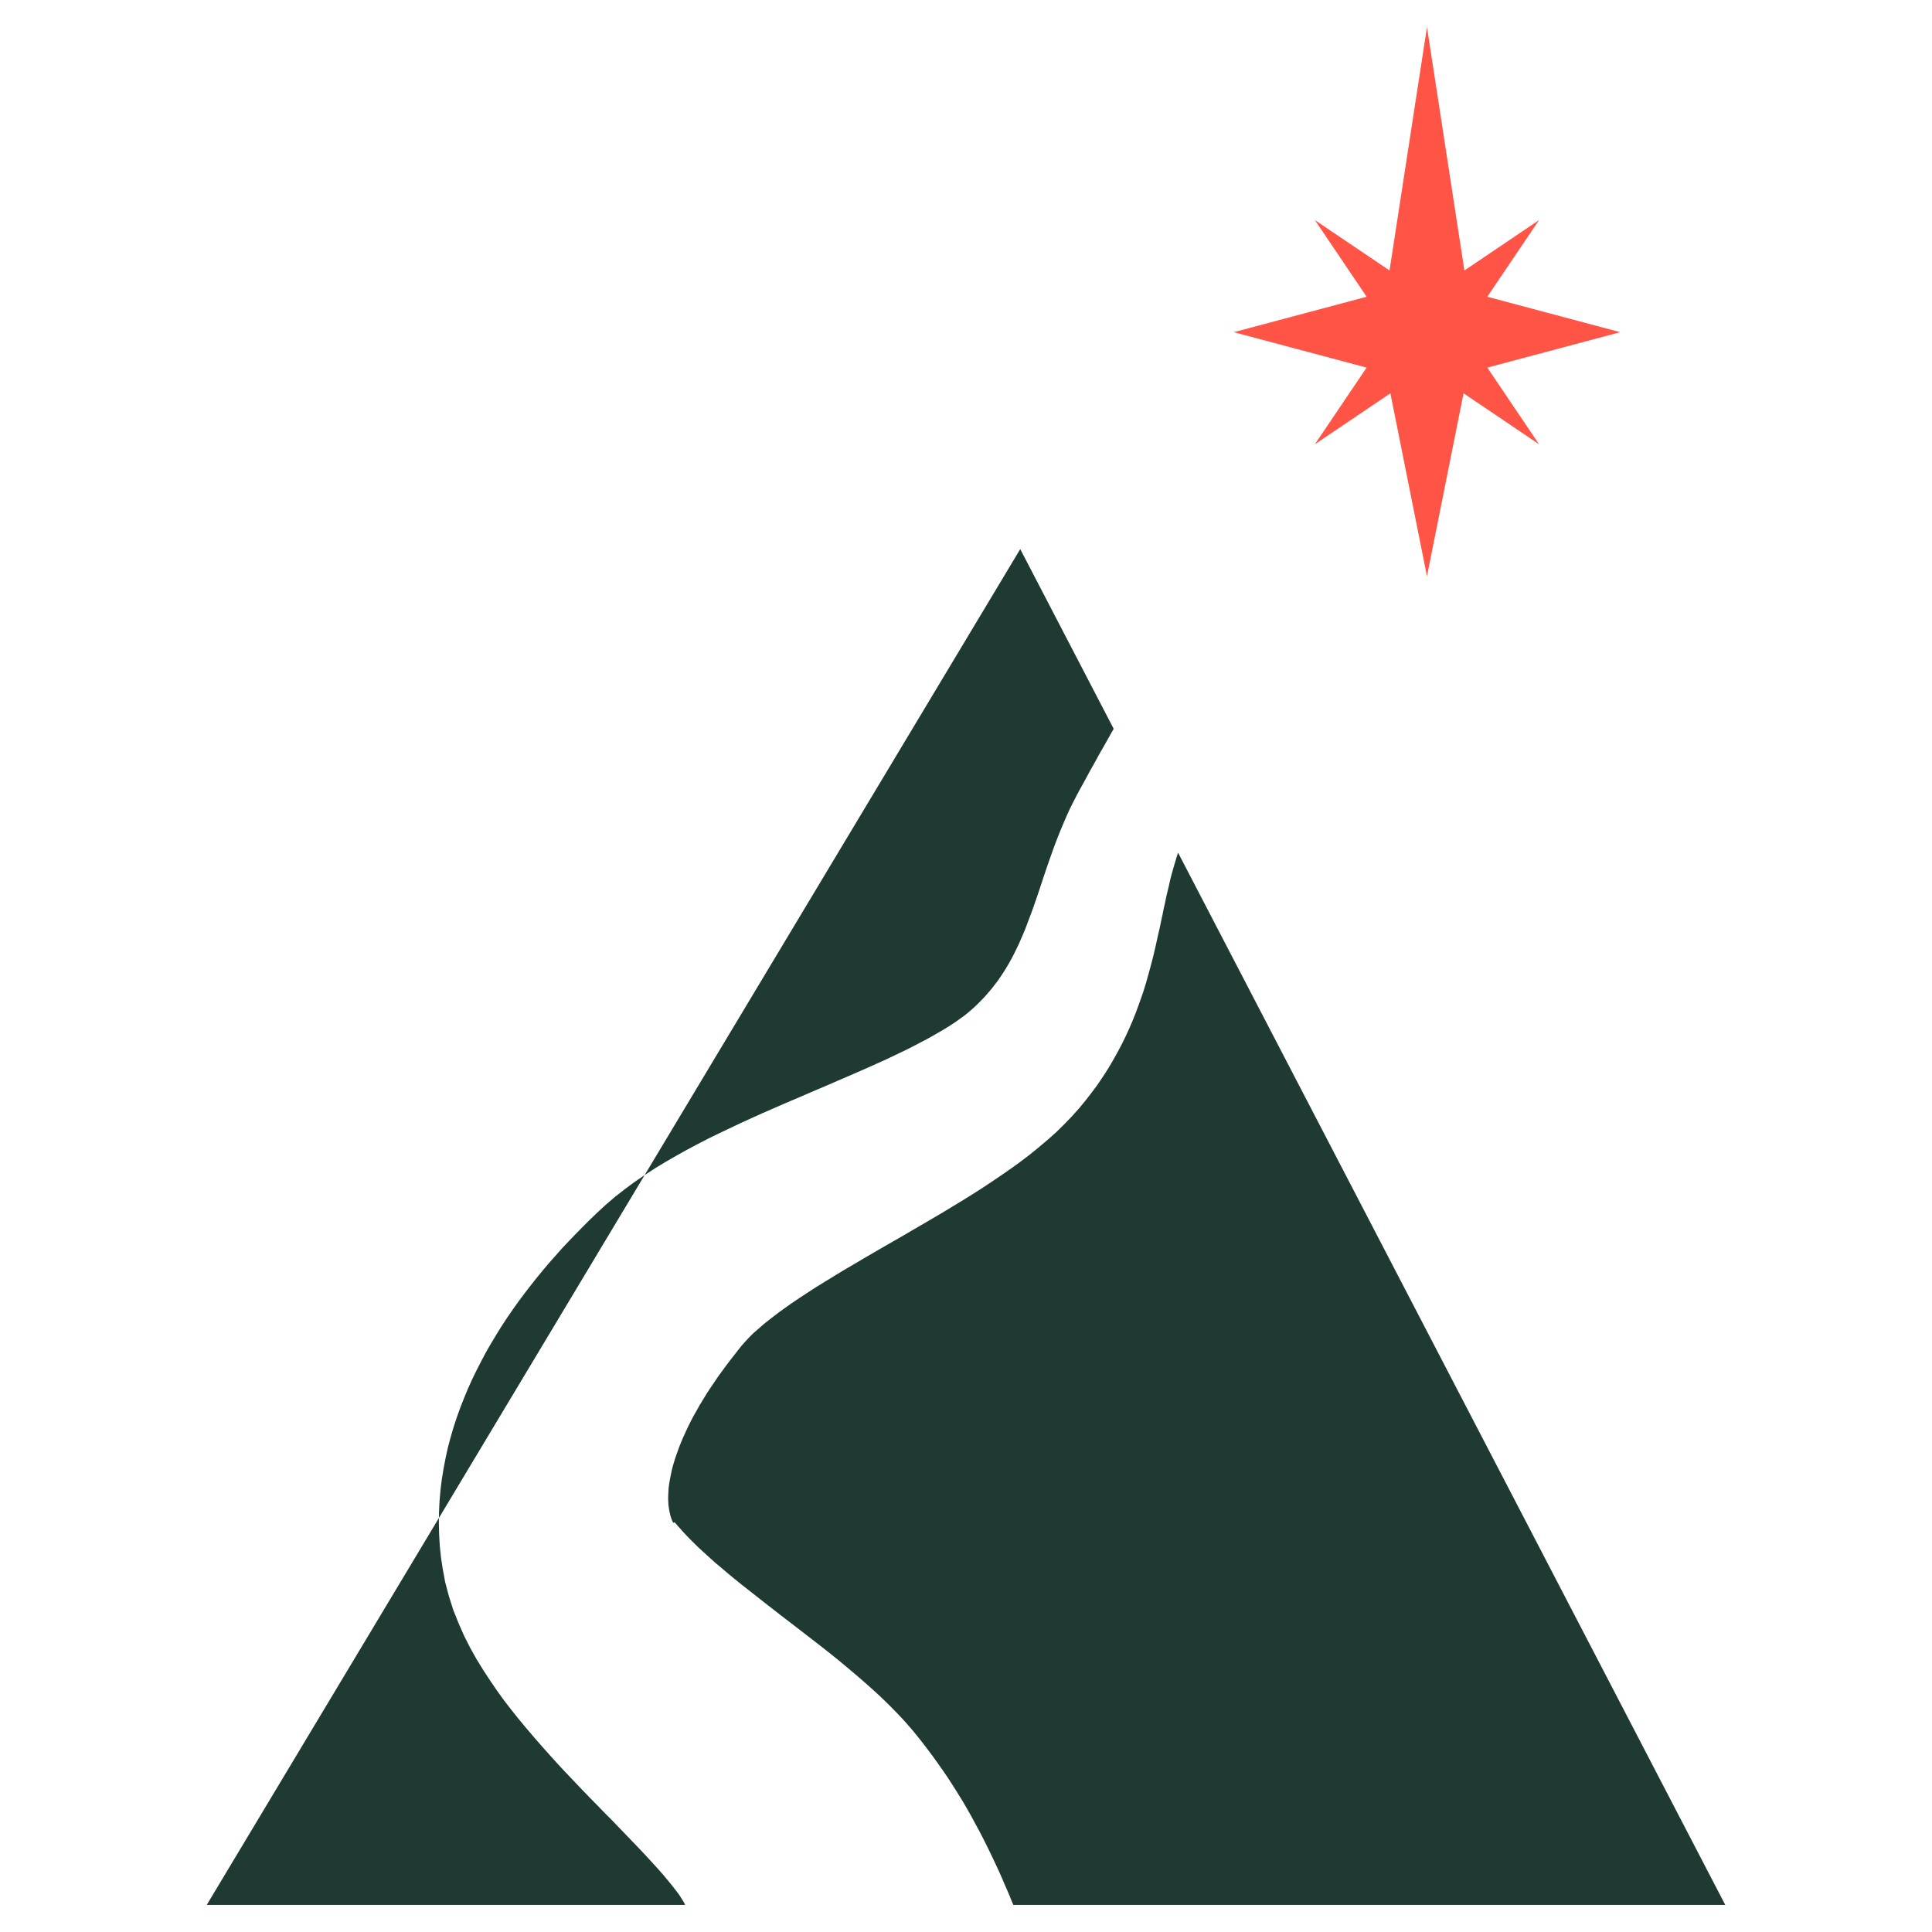
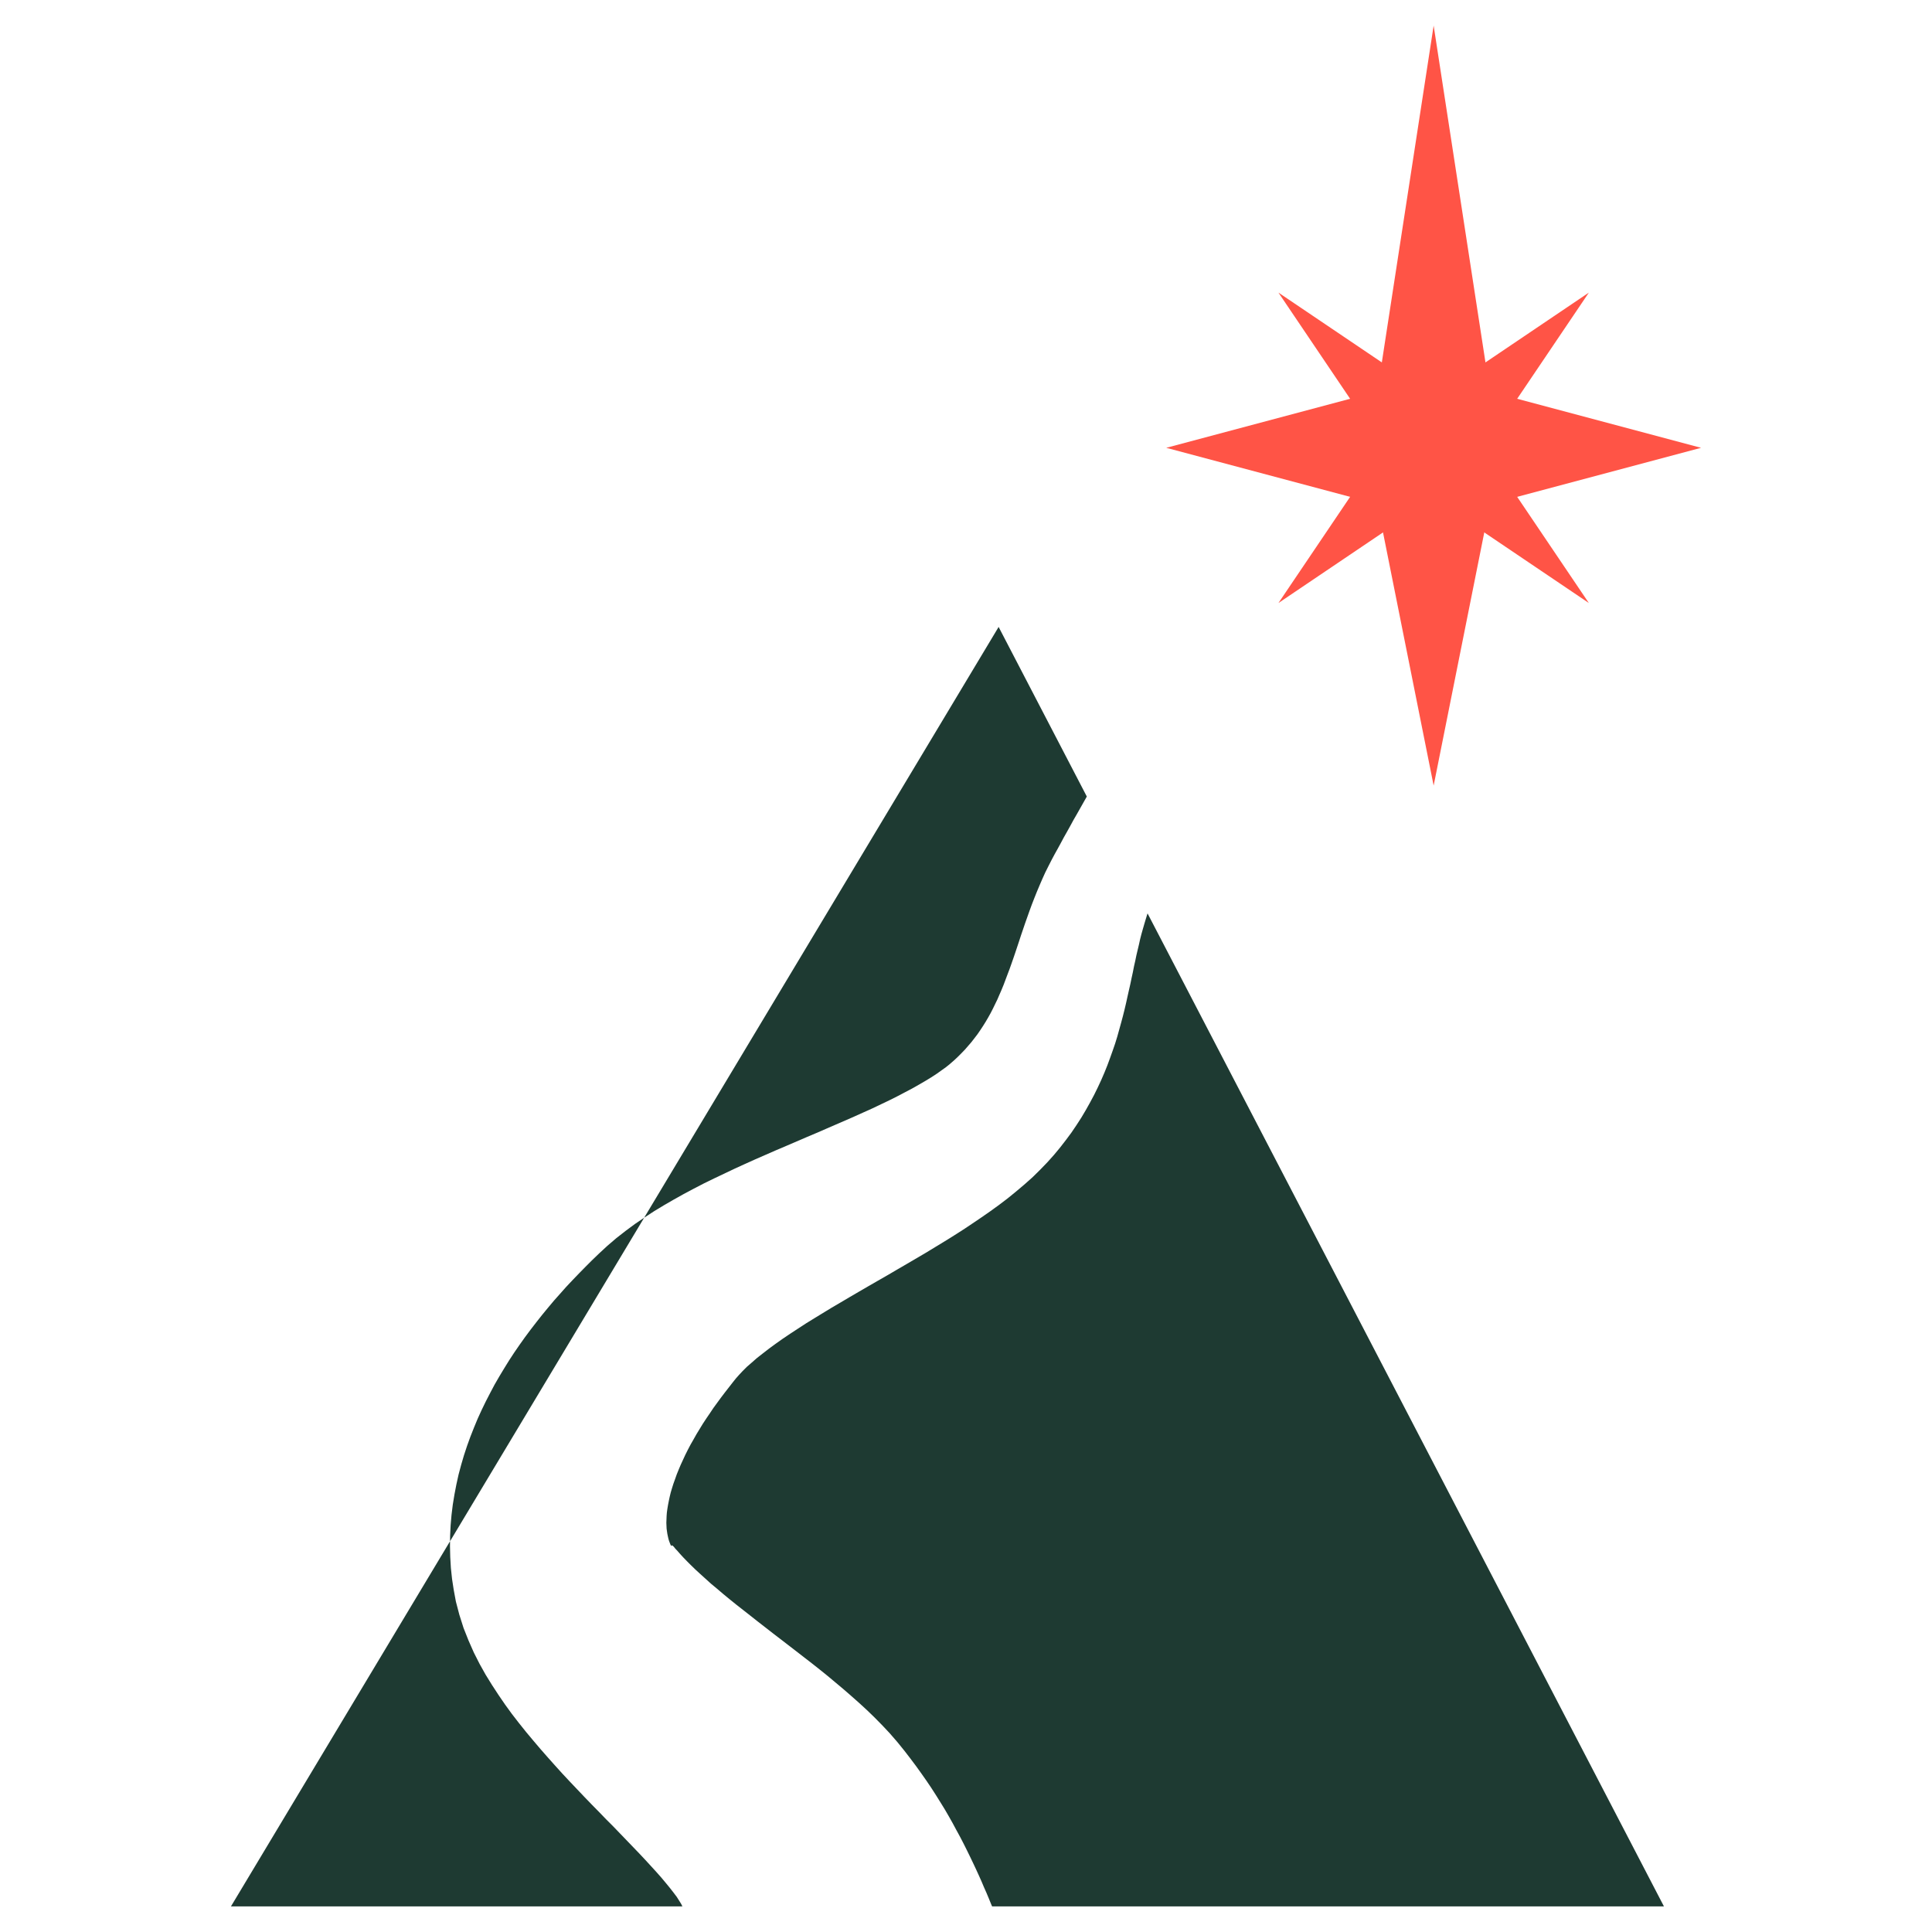
- <svg xmlns="http://www.w3.org/2000/svg" viewBox="-15.25 -140.5 142.5 142.5">
+ <svg xmlns="http://www.w3.org/2000/svg" viewBox="-18.05 -149 151 151">
  <path d="M0 0L35.29 0L35.28 -0.01L35.18 -0.21L35.03 -0.45L34.84 -0.75L34.59 -1.08L34.31 -1.44L33.99 -1.83L33.64 -2.25L33.25 -2.69L32.83 -3.15L32.39 -3.63L31.93 -4.12L31.44 -4.63L30.94 -5.15L30.42 -5.69L29.89 -6.24L29.34 -6.79L28.79 -7.36L28.22 -7.94L27.65 -8.53L27.08 -9.13L26.5 -9.74L25.92 -10.36L25.35 -10.99L24.77 -11.64L24.2 -12.29L23.63 -12.96L23.07 -13.63L22.51 -14.33L21.96 -15.04L21.43 -15.77L20.91 -16.53L20.4 -17.31L19.9 -18.12L19.43 -18.96L18.98 -19.85L18.57 -20.78L18.18 -21.76L17.85 -22.8L17.58 -23.83L17.41 -24.75L17.28 -25.6L17.19 -26.45L17.14 -27.3L17.12 -28.14L17.13 -28.97L17.17 -29.79L17.24 -30.6L17.34 -31.41L17.47 -32.2L17.62 -32.98L17.79 -33.75L17.99 -34.5L18.21 -35.25L18.45 -35.98L18.71 -36.7L18.99 -37.41L19.28 -38.11L19.59 -38.79L19.92 -39.47L20.26 -40.13L20.61 -40.79L20.98 -41.43L21.36 -42.06L21.75 -42.69L22.15 -43.3L22.57 -43.91L22.99 -44.5L23.43 -45.09L23.87 -45.66L24.32 -46.23L24.78 -46.79L25.25 -47.35L25.73 -47.89L26.21 -48.43L26.7 -48.95L27.2 -49.47L27.7 -49.98L28.21 -50.49L28.77 -51.03L29.42 -51.63L30.12 -52.23L30.85 -52.8L31.58 -53.34L32.33 -53.85L33.08 -54.34L33.84 -54.8L34.62 -55.25L35.39 -55.68L36.18 -56.1L36.97 -56.51L37.77 -56.9L38.57 -57.28L39.37 -57.66L40.18 -58.03L40.98 -58.39L41.78 -58.74L42.58 -59.09L43.38 -59.43L44.17 -59.77L44.96 -60.11L45.74 -60.44L46.5 -60.77L47.26 -61.1L48 -61.42L48.73 -61.74L49.44 -62.06L50.13 -62.37L50.8 -62.69L51.45 -63L52.07 -63.31L52.66 -63.62L53.23 -63.92L53.76 -64.22L54.26 -64.51L54.72 -64.79L55.15 -65.07L55.53 -65.34L55.88 -65.59L56.19 -65.84L56.5 -66.11L56.8 -66.39L57.09 -66.68L57.37 -66.97L57.63 -67.27L57.88 -67.56L58.12 -67.87L58.35 -68.17L58.57 -68.49L58.78 -68.81L58.98 -69.13L59.18 -69.47L59.37 -69.81L59.55 -70.16L59.72 -70.51L59.9 -70.88L60.06 -71.25L60.23 -71.64L60.39 -72.03L60.54 -72.43L60.69 -72.83L60.85 -73.25L61 -73.67L61.15 -74.1L61.3 -74.54L61.45 -74.99L61.6 -75.44L61.75 -75.9L61.91 -76.37L62.07 -76.84L62.24 -77.32L62.41 -77.8L62.59 -78.29L62.78 -78.78L62.98 -79.28L63.19 -79.78L63.41 -80.29L63.64 -80.8L63.89 -81.3L64.14 -81.79L64.38 -82.24L64.62 -82.67L64.86 -83.11L65.1 -83.56L65.35 -84L65.6 -84.45L65.85 -84.91L66.11 -85.36L66.37 -85.82L66.63 -86.28L66.89 -86.74L66.89 -86.75L60 -100Z" fill="#1e3a32" />
  <path d="M59.49 0L59.4 -0.21L59.23 -0.63L59.05 -1.06L58.85 -1.51L58.66 -1.96L58.45 -2.43L58.23 -2.91L58 -3.4L57.76 -3.9L57.51 -4.41L57.25 -4.93L56.98 -5.45L56.69 -5.98L56.4 -6.52L56.09 -7.07L55.77 -7.62L55.43 -8.17L55.08 -8.73L54.72 -9.29L54.34 -9.85L53.94 -10.42L53.53 -10.99L53.11 -11.55L52.64 -12.16L52.09 -12.84L51.5 -13.52L50.9 -14.16L50.3 -14.77L49.7 -15.35L49.09 -15.91L48.48 -16.45L47.87 -16.98L47.25 -17.5L46.64 -18.01L46.02 -18.51L45.4 -19L44.78 -19.48L44.16 -19.96L43.55 -20.43L42.94 -20.9L42.34 -21.36L41.75 -21.82L41.17 -22.27L40.6 -22.72L40.04 -23.16L39.49 -23.59L38.97 -24.01L38.46 -24.43L37.98 -24.84L37.51 -25.23L37.08 -25.62L36.67 -25.99L36.29 -26.34L35.94 -26.68L35.63 -26.99L35.35 -27.28L35.11 -27.54L34.91 -27.77L34.74 -27.95L34.62 -28.1L34.53 -28.19L34.47 -28.22L34.44 -28.2L34.42 -28.17L34.36 -28.26L34.3 -28.41L34.24 -28.57L34.19 -28.74L34.15 -28.92L34.11 -29.11L34.08 -29.31L34.05 -29.53L34.04 -29.75L34.03 -29.99L34.04 -30.24L34.05 -30.51L34.07 -30.78L34.11 -31.07L34.16 -31.37L34.22 -31.68L34.29 -32.01L34.37 -32.34L34.47 -32.68L34.58 -33.03L34.71 -33.39L34.84 -33.76L34.99 -34.13L35.15 -34.51L35.33 -34.9L35.51 -35.29L35.71 -35.69L35.92 -36.09L36.15 -36.49L36.38 -36.9L36.63 -37.31L36.88 -37.72L37.15 -38.13L37.43 -38.54L37.71 -38.96L38.01 -39.37L38.31 -39.78L38.63 -40.2L38.95 -40.61L39.23 -40.97L39.47 -41.27L39.71 -41.54L39.99 -41.84L40.32 -42.17L40.7 -42.5L41.11 -42.86L41.57 -43.22L42.06 -43.6L42.58 -43.98L43.13 -44.37L43.71 -44.76L44.32 -45.16L44.95 -45.57L45.6 -45.97L46.27 -46.38L46.96 -46.8L47.66 -47.21L48.37 -47.63L49.09 -48.05L49.83 -48.48L50.56 -48.9L51.31 -49.33L52.06 -49.77L52.8 -50.2L53.55 -50.64L54.3 -51.08L55.04 -51.53L55.78 -51.98L56.52 -52.44L57.24 -52.9L57.96 -53.38L58.67 -53.86L59.36 -54.34L60.05 -54.84L60.72 -55.35L61.37 -55.88L62.01 -56.42L62.64 -56.98L63.24 -57.57L63.81 -58.16L64.33 -58.74L64.81 -59.32L65.26 -59.9L65.69 -60.48L66.09 -61.07L66.47 -61.66L66.82 -62.25L67.15 -62.84L67.46 -63.42L67.75 -64.01L68.02 -64.59L68.27 -65.17L68.5 -65.74L68.71 -66.31L68.91 -66.87L69.1 -67.42L69.27 -67.97L69.42 -68.51L69.57 -69.05L69.71 -69.57L69.84 -70.09L69.96 -70.6L70.07 -71.1L70.18 -71.59L70.29 -72.07L70.39 -72.55L70.49 -73.01L70.58 -73.47L70.68 -73.91L70.77 -74.35L70.87 -74.77L70.97 -75.19L71.06 -75.6L71.16 -75.99L71.27 -76.38L71.38 -76.76L71.49 -77.13L71.6 -77.49L71.64 -77.61L112 0Z" fill="#1e3a32" />
-   <path d="M90 -138.5L93 -119L104.25 -116L93 -113L90 -98L87 -113L75.75 -116L87 -119Z" fill="#ff5446" fill-rule="evenodd" />
-   <path d="M98.27 -124.27L92.97 -116.42L90.42 -118.97Z" fill="#ff5446" fill-rule="evenodd" />
-   <path d="M98.27 -107.73L90.42 -113.03L92.97 -115.58Z" fill="#ff5446" fill-rule="evenodd" />
-   <path d="M81.73 -107.73L87.03 -115.58L89.58 -113.03Z" fill="#ff5446" fill-rule="evenodd" />
-   <path d="M81.73 -124.27L89.58 -118.97L87.03 -116.42Z" fill="#ff5446" fill-rule="evenodd" />
+   <path d="M94 -147L98.4 -118.4L114.9 -114L98.4 -109.6L94 -87.6L89.6 -109.6L73.1 -114L89.6 -118.4Z" fill="#ff5446" fill-rule="evenodd" />
+   <path d="M106.13 -126.13L98.36 -114.62L94.62 -118.36Z" fill="#ff5446" fill-rule="evenodd" />
+   <path d="M106.13 -101.87L94.62 -109.64L98.36 -113.38Z" fill="#ff5446" fill-rule="evenodd" />
+   <path d="M81.87 -101.87L89.64 -113.38L93.38 -109.64Z" fill="#ff5446" fill-rule="evenodd" />
+   <path d="M81.87 -126.13L93.38 -118.36L89.64 -114.62Z" fill="#ff5446" fill-rule="evenodd" />
</svg>
